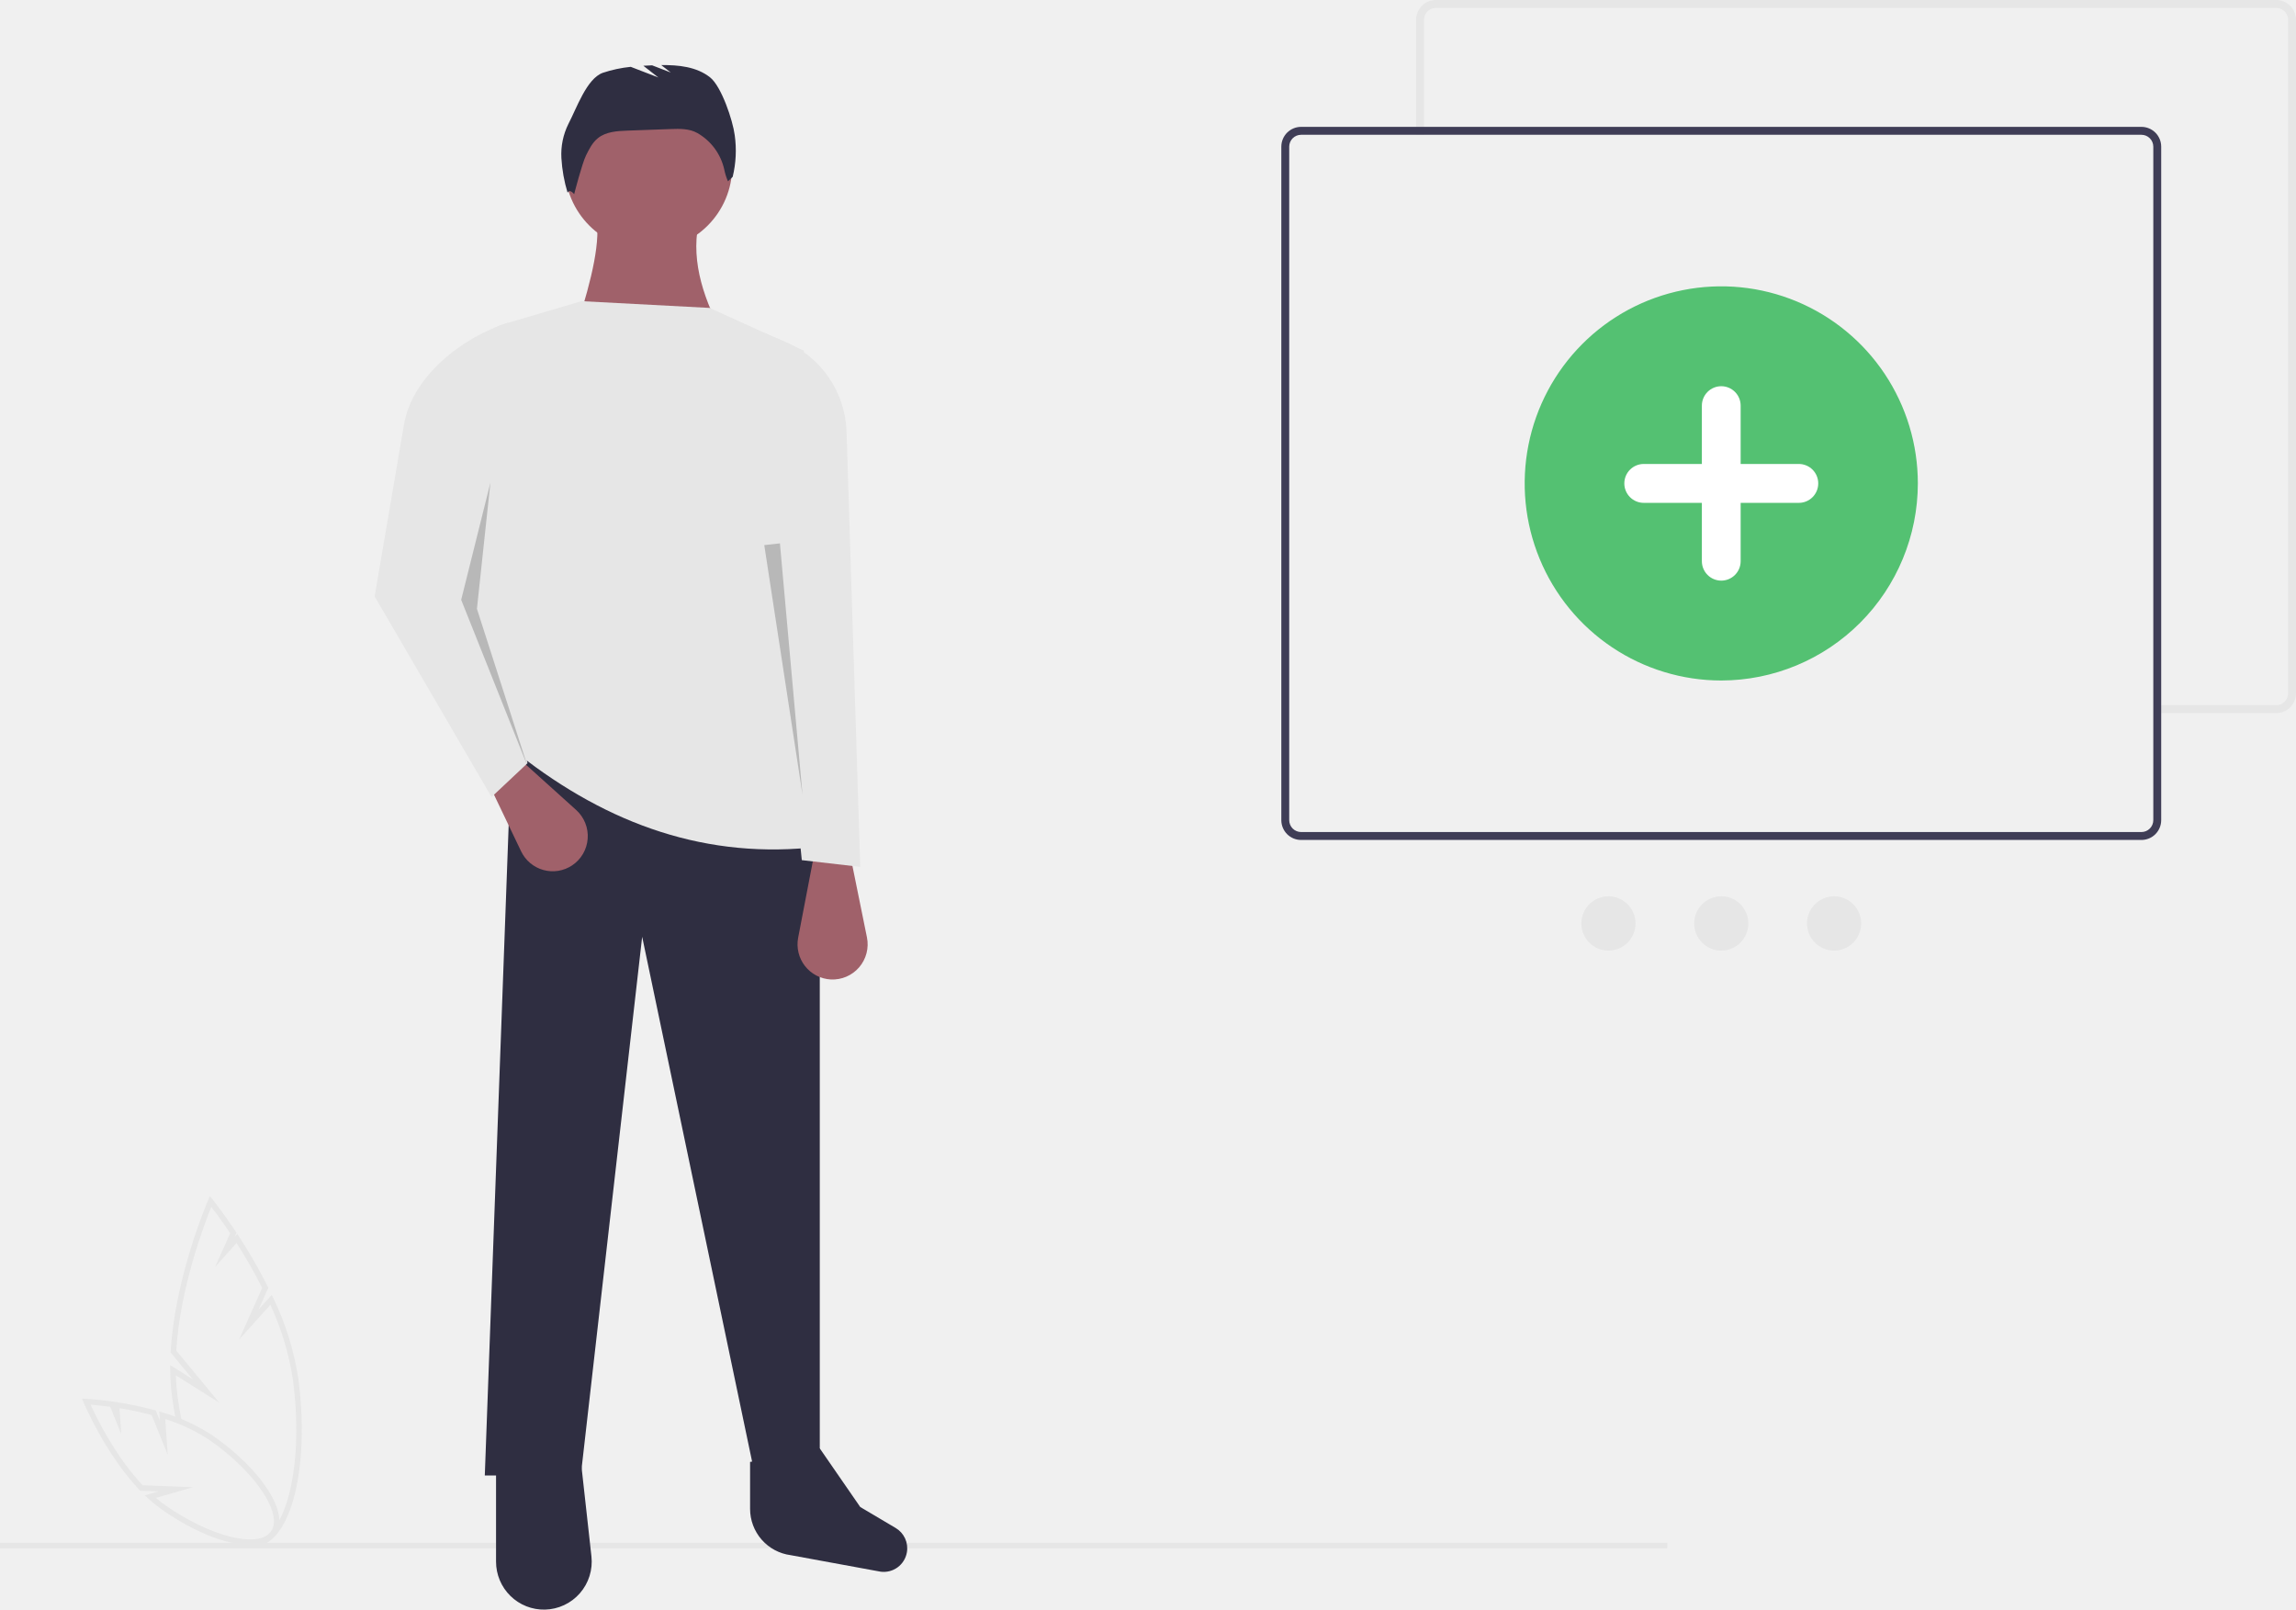
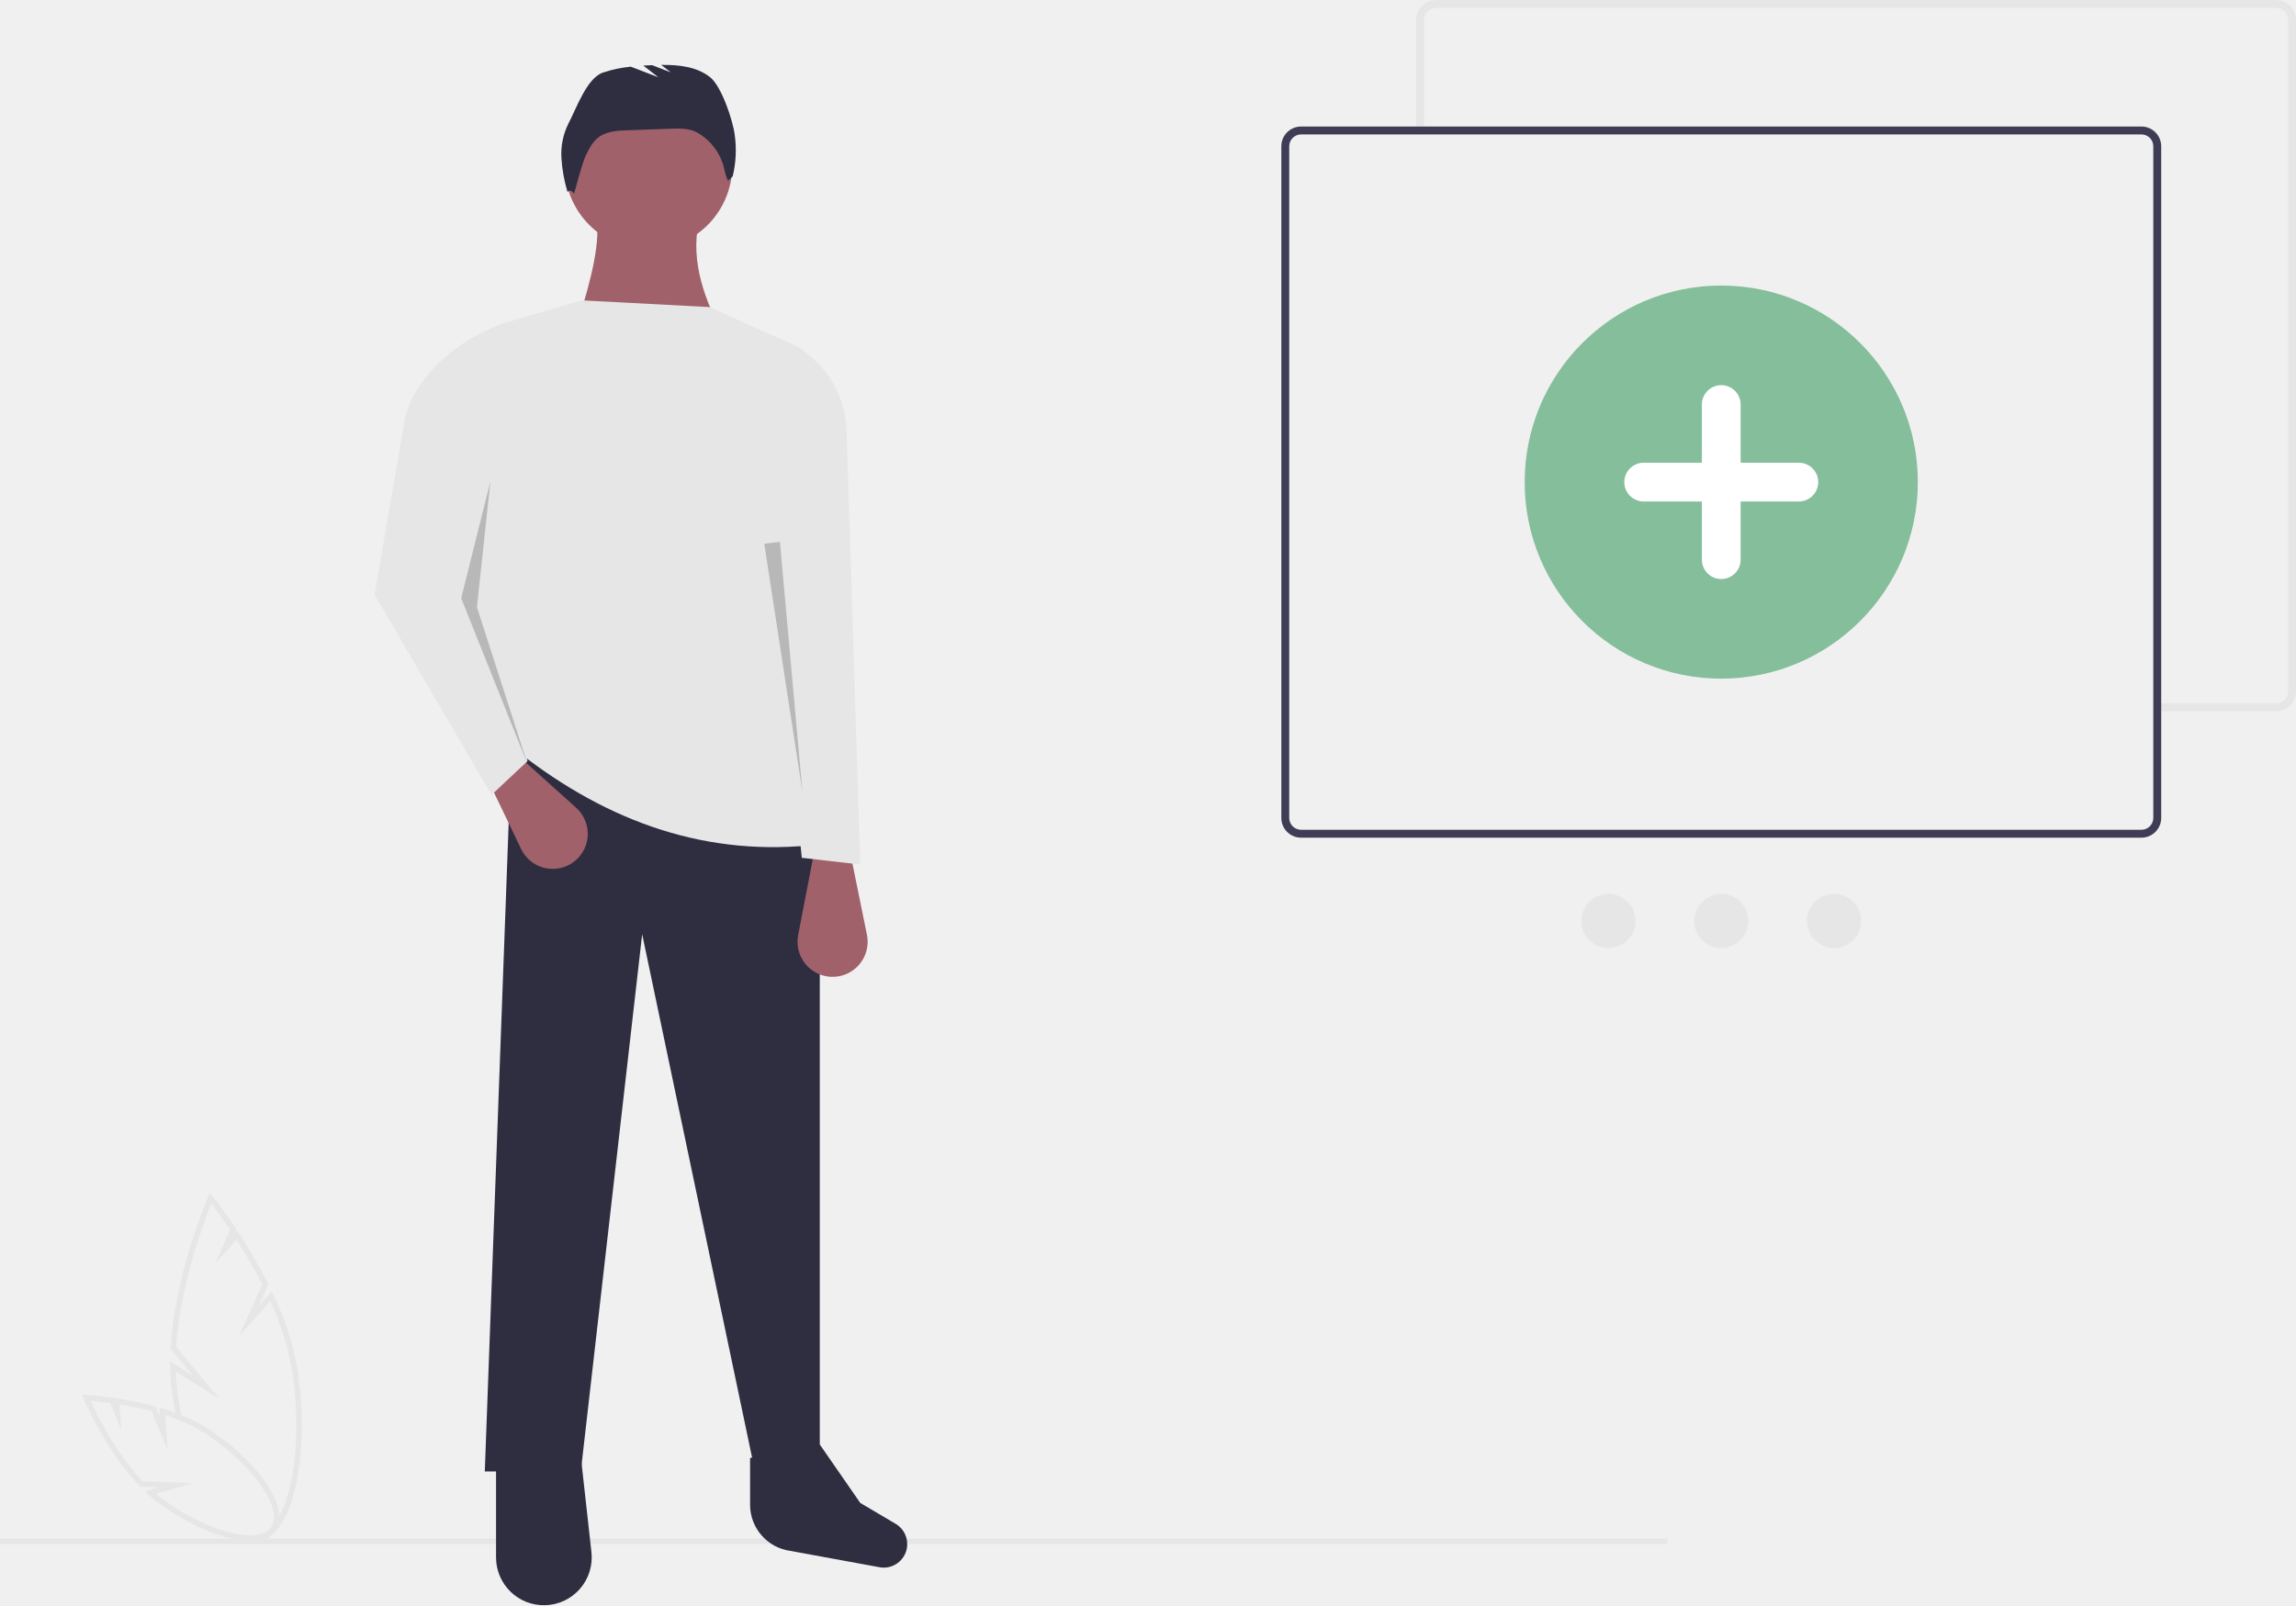
- <svg xmlns="http://www.w3.org/2000/svg" width="194" height="136" viewBox="0 0 194 136" fill="none">
-   <g clip-path="url(#clip0)">
-     <path d="M140.88 130.353H0V130.819H140.88V130.353Z" fill="#E6E6E6" />
-     <path d="M40.963 124.665H49.075L54.26 79.15L63.794 124.665H69.267V70.39L43.242 62.581L40.963 124.665Z" fill="#2F2E41" />
-     <path d="M66.804 131.399L74.41 132.796C74.918 132.863 75.432 132.731 75.844 132.427C76.257 132.124 76.537 131.672 76.626 131.166C76.697 130.767 76.644 130.355 76.475 129.987C76.305 129.618 76.028 129.31 75.68 129.104L72.686 127.331L69.267 122.379L63.378 123.522V127.485C63.378 128.443 63.726 129.369 64.356 130.089C64.987 130.809 65.857 131.275 66.804 131.399Z" fill="#2F2E41" />
-     <path d="M46.045 135.999C46.606 135.987 47.158 135.857 47.666 135.619C48.175 135.381 48.628 135.04 48.998 134.616C49.367 134.193 49.645 133.698 49.812 133.161C49.98 132.624 50.035 132.059 49.973 131.5L49.131 123.903H41.913V131.947C41.913 132.487 42.02 133.021 42.229 133.519C42.438 134.017 42.744 134.467 43.129 134.845C43.514 135.222 43.97 135.519 44.471 135.717C44.972 135.915 45.507 136.011 46.045 135.999Z" fill="#2F2E41" />
-     <path d="M54.795 21.137C58.702 21.137 61.869 17.961 61.869 14.044C61.869 10.127 58.702 6.952 54.795 6.952C50.888 6.952 47.721 10.127 47.721 14.044C47.721 17.961 50.888 21.137 54.795 21.137Z" fill="#A0616A" />
-     <path d="M48.372 28.683H61.289C59.509 25.453 58.382 22.218 59.009 18.971H50.461C50.629 21.4 49.598 24.95 48.372 28.683Z" fill="#A0616A" />
-     <path d="M43.812 63.724C51.403 69.676 59.782 72.675 69.267 71.532C65.261 57.432 64.073 43.438 67.938 29.636L59.959 26.017L49.131 25.446L42.613 27.368C41.696 27.638 40.894 28.204 40.329 28.977C39.764 29.75 39.468 30.687 39.487 31.645C39.717 43.416 40.796 54.432 43.812 63.724Z" fill="#E6E6E6" />
-     <path d="M70.194 82.757C70.645 82.781 71.097 82.7 71.513 82.522C71.929 82.344 72.298 82.073 72.594 81.73C72.889 81.386 73.102 80.979 73.216 80.54C73.33 80.102 73.343 79.642 73.252 79.198L71.927 72.675H68.698L67.44 79.23C67.36 79.647 67.37 80.076 67.47 80.488C67.569 80.901 67.755 81.287 68.016 81.621C68.277 81.956 68.607 82.23 68.982 82.426C69.358 82.621 69.771 82.734 70.194 82.757Z" fill="#A0616A" />
-     <path d="M48.337 73.122C48.714 72.871 49.029 72.538 49.258 72.147C49.486 71.755 49.623 71.317 49.656 70.864C49.69 70.412 49.619 69.958 49.45 69.537C49.282 69.117 49.019 68.74 48.683 68.437L43.745 63.985L41.15 65.912L44.031 71.93C44.214 72.313 44.477 72.652 44.801 72.924C45.126 73.196 45.505 73.395 45.913 73.508C46.321 73.621 46.749 73.645 47.167 73.579C47.585 73.512 47.984 73.356 48.337 73.122Z" fill="#A0616A" />
-     <path d="M41.533 67.342L44.572 64.486L41.153 49.06L42.958 27.255C39.037 28.49 34.828 31.808 34.135 35.868L31.655 50.393L41.533 67.342Z" fill="#E6E6E6" />
-     <path d="M67.748 72.675L72.687 73.246L71.53 36.478C71.478 34.836 70.956 33.242 70.025 31.889C69.094 30.536 67.794 29.48 66.281 28.848L64.518 28.112L64.993 45.347L67.748 72.675Z" fill="#E6E6E6" />
-     <path d="M48.024 10.477C48.705 9.19 49.57 6.625 50.943 6.149C51.706 5.895 52.495 5.727 53.294 5.647L55.629 6.547L54.359 5.556C54.606 5.541 54.853 5.529 55.1 5.52L56.676 6.127L55.87 5.499C57.339 5.484 58.855 5.637 59.993 6.533C60.963 7.297 61.924 10.192 62.08 11.419C62.246 12.593 62.188 13.788 61.908 14.94L61.509 15.32C61.37 14.999 61.265 14.664 61.196 14.321C61.053 13.68 60.779 13.076 60.39 12.547C60.001 12.018 59.506 11.576 58.938 11.249L58.916 11.237C58.247 10.859 57.435 10.877 56.667 10.904L53.023 11.036C52.146 11.068 51.202 11.123 50.518 11.675C50.056 12.047 49.78 12.597 49.517 13.129C49.177 13.816 48.513 16.408 48.513 16.408C48.513 16.408 48.138 15.919 47.958 16.283C47.669 15.333 47.494 14.352 47.435 13.36C47.378 12.364 47.581 11.371 48.024 10.477Z" fill="#2F2E41" />
-     <path opacity="0.2" d="M41.438 40.776L38.968 50.679L44.572 64.731L40.298 51.441L41.438 40.776Z" fill="black" />
-     <path opacity="0.2" d="M65.899 45.91L67.805 67.129L64.577 46.058L65.899 45.91Z" fill="black" />
-     <path d="M135.905 80.319C137.168 80.319 138.193 79.292 138.193 78.025C138.193 76.758 137.168 75.731 135.905 75.731C134.641 75.731 133.617 76.758 133.617 78.025C133.617 79.292 134.641 80.319 135.905 80.319Z" fill="#E6E6E6" />
-     <path d="M145.438 80.319C146.701 80.319 147.725 79.292 147.725 78.025C147.725 76.758 146.701 75.731 145.438 75.731C144.174 75.731 143.15 76.758 143.15 78.025C143.15 79.292 144.174 80.319 145.438 80.319Z" fill="#E6E6E6" />
-     <path d="M154.971 80.319C156.234 80.319 157.258 79.292 157.258 78.025C157.258 76.758 156.234 75.731 154.971 75.731C153.707 75.731 152.683 76.758 152.683 78.025C152.683 79.292 153.707 80.319 154.971 80.319Z" fill="#E6E6E6" />
-     <path d="M192.331 0H121.324C120.881 0 120.456 0.177 120.143 0.49C119.83 0.804 119.654 1.23 119.654 1.674V11.375H120.322V1.674C120.322 1.407 120.428 1.152 120.616 0.964C120.804 0.776 121.058 0.67 121.324 0.669H192.331C192.596 0.67 192.851 0.776 193.038 0.964C193.226 1.152 193.332 1.407 193.332 1.674V58.578C193.332 58.844 193.226 59.099 193.038 59.287C192.851 59.475 192.596 59.581 192.331 59.582H182.508V60.251H192.331C192.773 60.251 193.198 60.075 193.511 59.761C193.824 59.447 194 59.021 194 58.578V1.674C194 1.23 193.824 0.804 193.511 0.49C193.198 0.177 192.773 0 192.331 0Z" fill="#E6E6E6" />
-     <path d="M180.941 10.719H109.934C109.491 10.719 109.067 10.896 108.754 11.209C108.441 11.523 108.265 11.949 108.265 12.393V69.296C108.265 69.74 108.441 70.166 108.754 70.48C109.067 70.794 109.491 70.97 109.934 70.97H180.941C181.384 70.97 181.808 70.794 182.121 70.48C182.434 70.166 182.61 69.74 182.61 69.296V12.393C182.61 11.949 182.434 11.523 182.121 11.209C181.808 10.896 181.384 10.719 180.941 10.719ZM181.943 69.296C181.942 69.563 181.837 69.818 181.649 70.006C181.461 70.194 181.207 70.3 180.941 70.301H109.934C109.669 70.3 109.414 70.194 109.226 70.006C109.038 69.818 108.933 69.563 108.932 69.296V12.393C108.933 12.126 109.038 11.871 109.226 11.683C109.414 11.495 109.669 11.389 109.934 11.389H180.941C181.207 11.389 181.461 11.495 181.649 11.683C181.837 11.871 181.942 12.126 181.943 12.393V69.296Z" fill="#3F3D56" />
-     <path d="M145.438 57.497C142.152 57.497 138.941 56.52 136.209 54.69C133.478 52.861 131.349 50.26 130.092 47.217C128.835 44.174 128.506 40.826 129.147 37.596C129.787 34.366 131.369 31.399 133.692 29.07C136.015 26.741 138.975 25.155 142.197 24.513C145.419 23.87 148.759 24.2 151.794 25.46C154.829 26.721 157.423 28.855 159.249 31.593C161.074 34.332 162.048 37.551 162.048 40.845C162.043 45.26 160.291 49.492 157.177 52.614C154.063 55.736 149.841 57.492 145.438 57.497Z" fill="#54C172" />
-     <path d="M151.992 39.202H147.076V34.274C147.076 33.839 146.904 33.421 146.596 33.113C146.289 32.805 145.872 32.632 145.438 32.632C145.003 32.632 144.586 32.805 144.279 33.113C143.972 33.421 143.799 33.839 143.799 34.274V39.202H138.884C138.449 39.203 138.033 39.376 137.726 39.684C137.419 39.992 137.247 40.409 137.247 40.845C137.247 41.28 137.419 41.697 137.726 42.005C138.033 42.313 138.449 42.487 138.884 42.487H143.799V47.415C143.799 47.851 143.972 48.269 144.279 48.577C144.586 48.885 145.003 49.058 145.438 49.058C145.872 49.058 146.289 48.885 146.596 48.577C146.904 48.269 147.076 47.851 147.076 47.415V42.487H151.992C152.207 42.488 152.42 42.445 152.619 42.363C152.818 42.28 152.999 42.16 153.151 42.007C153.304 41.854 153.425 41.673 153.507 41.474C153.59 41.274 153.632 41.061 153.632 40.845C153.632 40.629 153.59 40.415 153.507 40.216C153.425 40.016 153.304 39.835 153.151 39.682C152.999 39.53 152.818 39.409 152.619 39.327C152.42 39.244 152.207 39.202 151.992 39.202Z" fill="white" />
-     <path d="M25.203 116.447C24.841 114.112 24.137 111.844 23.111 109.716L22.962 109.406L21.851 110.64L22.674 108.802L22.62 108.695C21.894 107.255 21.09 105.855 20.21 104.503L20.047 104.253L19.83 104.495L19.982 104.154L19.906 104.04C18.817 102.402 17.98 101.366 17.971 101.356L17.735 101.064L17.583 101.412C17.555 101.476 14.789 107.865 14.423 114.178L14.417 114.277L16.278 116.532L14.38 115.338L14.383 115.771C14.389 116.513 14.439 117.254 14.534 117.99C14.618 118.623 14.716 119.241 14.829 119.844C15.009 119.85 15.183 119.904 15.334 120.002C15.203 119.328 15.09 118.636 14.995 117.925C14.921 117.357 14.875 116.78 14.857 116.205L18.529 118.516L14.892 114.109C15.223 108.772 17.278 103.394 17.855 101.974C18.165 102.377 18.749 103.158 19.448 104.202L18.177 107.041L19.988 105.028C20.773 106.253 21.497 107.517 22.155 108.815L20.199 113.186L22.844 110.246C23.767 112.238 24.407 114.349 24.743 116.519C25.206 120.024 25.115 123.391 24.488 126C23.888 128.499 22.829 130.035 21.585 130.215C21.328 130.25 21.068 130.235 20.817 130.169C20.617 130.312 20.375 130.386 20.129 130.38H20.061C20.448 130.595 20.88 130.711 21.322 130.719C21.431 130.719 21.54 130.711 21.648 130.696C23.112 130.485 24.281 128.859 24.939 126.118C25.58 123.45 25.674 120.018 25.203 116.447Z" fill="#E6E6E6" />
-     <path d="M21.106 130.535C19.192 130.535 16.431 129.479 13.693 127.557C13.29 127.272 12.905 126.962 12.541 126.628L12.234 126.347L13.394 126.013L11.85 125.956L11.785 125.887C8.891 122.849 7.09 118.557 7.072 118.514L6.931 118.175L7.297 118.192C7.334 118.194 8.204 118.235 9.511 118.421L9.593 118.432V118.432L9.879 118.475C10.947 118.638 12.005 118.861 13.047 119.143L13.159 119.173L13.507 120.032L13.454 119.262L13.773 119.354C15.286 119.792 16.722 120.459 18.033 121.334C22.197 124.257 24.501 127.91 23.283 129.654C22.866 130.25 22.1 130.535 21.106 130.535ZM13.17 126.562C13.424 126.778 13.689 126.984 13.96 127.176C17.774 129.853 21.869 130.865 22.902 129.387C23.935 127.908 21.585 124.397 17.771 121.719C16.594 120.934 15.312 120.321 13.963 119.898L14.17 122.908L12.815 119.563C11.923 119.326 11.01 119.13 10.096 118.981L10.246 121.166L9.314 118.864C8.591 118.764 8.009 118.71 7.655 118.683C8.137 119.746 9.733 123.029 12.056 125.497L16.317 125.654L13.17 126.562Z" fill="#E6E6E6" />
-   </g>
-   <defs>
-     <clipPath id="clip0">
-       <rect width="194" height="136" fill="white" />
-     </clipPath>
-   </defs>
+ <svg xmlns="http://www.w3.org/2000/svg" id="bffbd0e8-c318-47ff-a00e-27da9c50196d" data-name="Layer 1" width="834.628" height="583.631" viewBox="0 0 834.628 583.631">
+   <rect y="559.396" width="606.096" height="2" fill="#e6e6e6" />
+   <polygon points="176.231 534.986 211.132 534.986 233.439 339.663 274.453 534.986 298.002 534.986 298.002 302.07 186.038 268.562 176.231 534.986" fill="#2f2e41" />
+   <path d="M470.092,722.07l32.722,5.997a8.554,8.554,0,0,0,9.534-6.995h0a8.554,8.554,0,0,0-4.072-8.851l-12.878-7.609L480.688,683.364l-25.335,4.904v17.008A16.938,16.938,0,0,0,470.092,722.07Z" transform="translate(-182.6861 -158.1845)" fill="#2f2e41" />
+   <path d="M380.782,741.811h0a17.392,17.392,0,0,0,16.899-19.308L394.059,689.902H363.004v34.521A17.392,17.392,0,0,0,380.782,741.811Z" transform="translate(-182.6861 -158.1845)" fill="#2f2e41" />
+   <circle cx="235.74" cy="60.269" r="30.436" fill="#a0616a" />
+   <path d="M390.79,281.276h55.573c-7.657-13.862-12.507-27.743-9.807-41.68H399.78C400.502,250.02,396.067,265.256,390.79,281.276Z" transform="translate(-182.6861 -158.1845)" fill="#a0616a" />
+   <path d="M371.176,431.65c32.658,25.54,68.706,38.414,109.512,33.507-17.234-60.511-22.346-120.564-5.721-179.796l-34.325-15.528-46.583-2.452-28.043,8.248A18.751,18.751,0,0,0,352.566,293.988C353.556,344.501,358.198,391.775,371.176,431.65Z" transform="translate(-182.6861 -158.1845)" fill="#e6e6e6" />
+   <path d="M484.673,513.327h0A12.746,12.746,0,0,0,497.832,498.055l-5.702-27.994H478.236l-5.41,28.131A12.746,12.746,0,0,0,484.673,513.327Z" transform="translate(-182.6861 -158.1845)" fill="#a0616a" />
+   <path d="M390.642,471.98h0a12.746,12.746,0,0,0,1.487-20.104l-21.242-19.104-11.165,8.268,12.393,25.827A12.746,12.746,0,0,0,390.642,471.98Z" transform="translate(-182.6861 -158.1845)" fill="#a0616a" />
+   <path d="M361.369,447.178l13.076-12.259-14.711-66.197,7.764-93.575h0c-16.865,5.301-34.974,19.539-37.957,36.965L318.872,374.443Z" transform="translate(-182.6861 -158.1845)" fill="#e6e6e6" />
+   <path d="M474.15,470.061l21.249,2.452-4.975-157.785A36.727,36.727,0,0,0,467.841,281.984l-7.584-3.16L462.3,352.785Z" transform="translate(-182.6861 -158.1845)" fill="#e6e6e6" />
+   <path d="M389.296,203.148c2.928-5.524,6.649-16.535,12.558-18.577a46.985,46.985,0,0,1,10.115-2.155l10.045,3.864-5.467-4.252q1.597-.095,3.191-.156l6.778,2.607-3.468-2.697c6.319-.065,12.841.592,17.737,4.439,4.174,3.279,8.31,15.702,8.978,20.967a40.106,40.106,0,0,1-.737,15.109l-1.716,1.632a21.058,21.058,0,0,1-1.347-4.287A20.301,20.301,0,0,0,436.247,206.459l-.093-.053c-2.879-1.62-6.372-1.546-9.673-1.427l-15.679.564c-3.772.136-7.834.374-10.775,2.741-1.986,1.598-3.177,3.957-4.308,6.241-1.461,2.949-4.317,14.074-4.317,14.074s-1.616-2.1-2.39-.537a54.043,54.043,0,0,1-2.249-12.544A24.576,24.576,0,0,1,389.296,203.148Z" transform="translate(-182.6861 -158.1845)" fill="#2f2e41" />
+   <polygon points="178.275 174.987 167.65 217.484 191.759 277.788 173.371 220.753 178.275 174.987" opacity="0.2" />
+   <polygon points="283.509 197.018 291.71 288.08 277.823 197.653 283.509 197.018" opacity="0.2" />
+   <circle cx="584.69" cy="334.836" r="9.843" fill="#e6e6e6" />
+   <circle cx="625.702" cy="334.836" r="9.843" fill="#e6e6e6" />
+   <circle cx="666.715" cy="334.836" r="9.843" fill="#e6e6e6" />
+   <path d="M1010.132,158.185H704.645a7.185,7.185,0,0,0-7.182,7.182v41.634h2.873v-41.634a4.316,4.316,0,0,1,4.309-4.309H1010.132a4.316,4.316,0,0,1,4.309,4.309V409.564a4.316,4.316,0,0,1-4.309,4.309H967.872v2.873h42.259a7.185,7.185,0,0,0,7.182-7.182V165.367A7.185,7.185,0,0,0,1010.132,158.185Z" transform="translate(-182.6861 -158.1845)" fill="#e6e6e6" />
+   <path d="M961.132,204.185H655.645a7.185,7.185,0,0,0-7.182,7.182V455.564a7.185,7.185,0,0,0,7.182,7.182H961.132a7.185,7.185,0,0,0,7.182-7.182V211.367A7.185,7.185,0,0,0,961.132,204.185ZM965.441,455.564a4.316,4.316,0,0,1-4.309,4.309H655.645a4.316,4.316,0,0,1-4.309-4.309V211.367a4.316,4.316,0,0,1,4.309-4.309H961.132a4.316,4.316,0,0,1,4.309,4.309Z" transform="translate(-182.6861 -158.1845)" fill="#3f3d56" />
+   <path d="M808.388,404.926A71.461,71.461,0,1,1,879.849,333.466,71.541,71.541,0,0,1,808.388,404.926Z" transform="translate(-182.6861 -158.1845)" fill="#85be9b" />
+   <path d="M836.585,326.417h-21.147v-21.148a7.049,7.049,0,0,0-14.098,0v21.148h-21.148a7.049,7.049,0,0,0,0,14.098h21.148v21.147a7.049,7.049,0,0,0,14.098,0V340.515h21.147a7.049,7.049,0,1,0,0-14.098Z" transform="translate(-182.6861 -158.1845)" fill="#fff" />
+   <path d="M291.113,657.906a102.532,102.532,0,0,0-8.998-28.887l-.643-1.33-4.776,5.296,3.539-7.888-.231-.458A188.614,188.614,0,0,0,269.636,606.651l-.702-1.074-.936,1.038.655-1.461-.328-.492c-4.686-7.029-8.286-11.474-8.322-11.519l-1.018-1.252-.655,1.494c-.12.274-12.019,27.692-13.595,54.786l-.025.422,8.008,9.68-8.167-5.127.014,1.861a79.264,79.264,0,0,0,.649,9.522q.54,4.075,1.27,7.957a4.243,4.243,0,0,1,2.172.677q-.846-4.338-1.46-8.916c-.315-2.437-.514-4.912-.593-7.381l15.797,9.918-15.644-18.909c1.424-22.907,10.265-45.986,12.747-52.078,1.332,1.728,3.845,5.081,6.851,9.561l-5.464,12.182,7.791-8.638a186.516,186.516,0,0,1,9.322,16.252l-8.415,18.758,11.377-12.615a100.382,100.382,0,0,1,8.171,26.92c1.991,15.041,1.603,29.49-1.095,40.686-2.583,10.725-7.137,17.317-12.493,18.087a8.466,8.466,0,0,1-3.3-.196,4.898,4.898,0,0,1-2.961.904H268.995a11.607,11.607,0,0,0,5.424,1.457,9.84,9.84,0,0,0,1.403-.101c6.297-.904,11.326-7.881,14.159-19.643C292.738,687.96,293.142,673.229,291.113,657.906Z" transform="translate(-182.6861 -158.1845)" fill="#e6e6e6" />
+   <path d="M273.49,718.362c-8.237,0-20.113-4.531-31.892-12.779a50.891,50.891,0,0,1-4.957-3.985l-1.319-1.205,4.988-1.437-6.642-.243-.28-.294c-12.45-13.039-20.198-31.457-20.275-31.641l-.605-1.455,1.574.071c.157.007,3.899.184,9.524.981l.351.05v-.003l1.233.188a123.751,123.751,0,0,1,13.629,2.864l.479.13,1.497,3.687-.227-3.307,1.373.396a66.229,66.229,0,0,1,18.328,8.497c17.914,12.544,27.826,28.222,22.586,35.704C281.063,717.14,277.766,718.361,273.49,718.362ZM239.347,701.314c1.094.927,2.233,1.809,3.401,2.632,16.407,11.489,34.023,15.834,38.468,9.489,4.444-6.346-5.666-21.415-22.075-32.905A64.162,64.162,0,0,0,242.76,672.716l.887,12.917-5.828-14.355c-3.838-1.019-7.765-1.856-11.696-2.496l.644,9.375-4.011-9.88c-3.108-.427-5.613-.658-7.137-.776,2.078,4.562,8.943,18.651,18.937,29.244l18.33.671Z" transform="translate(-182.6861 -158.1845)" fill="#e6e6e6" />
</svg>
